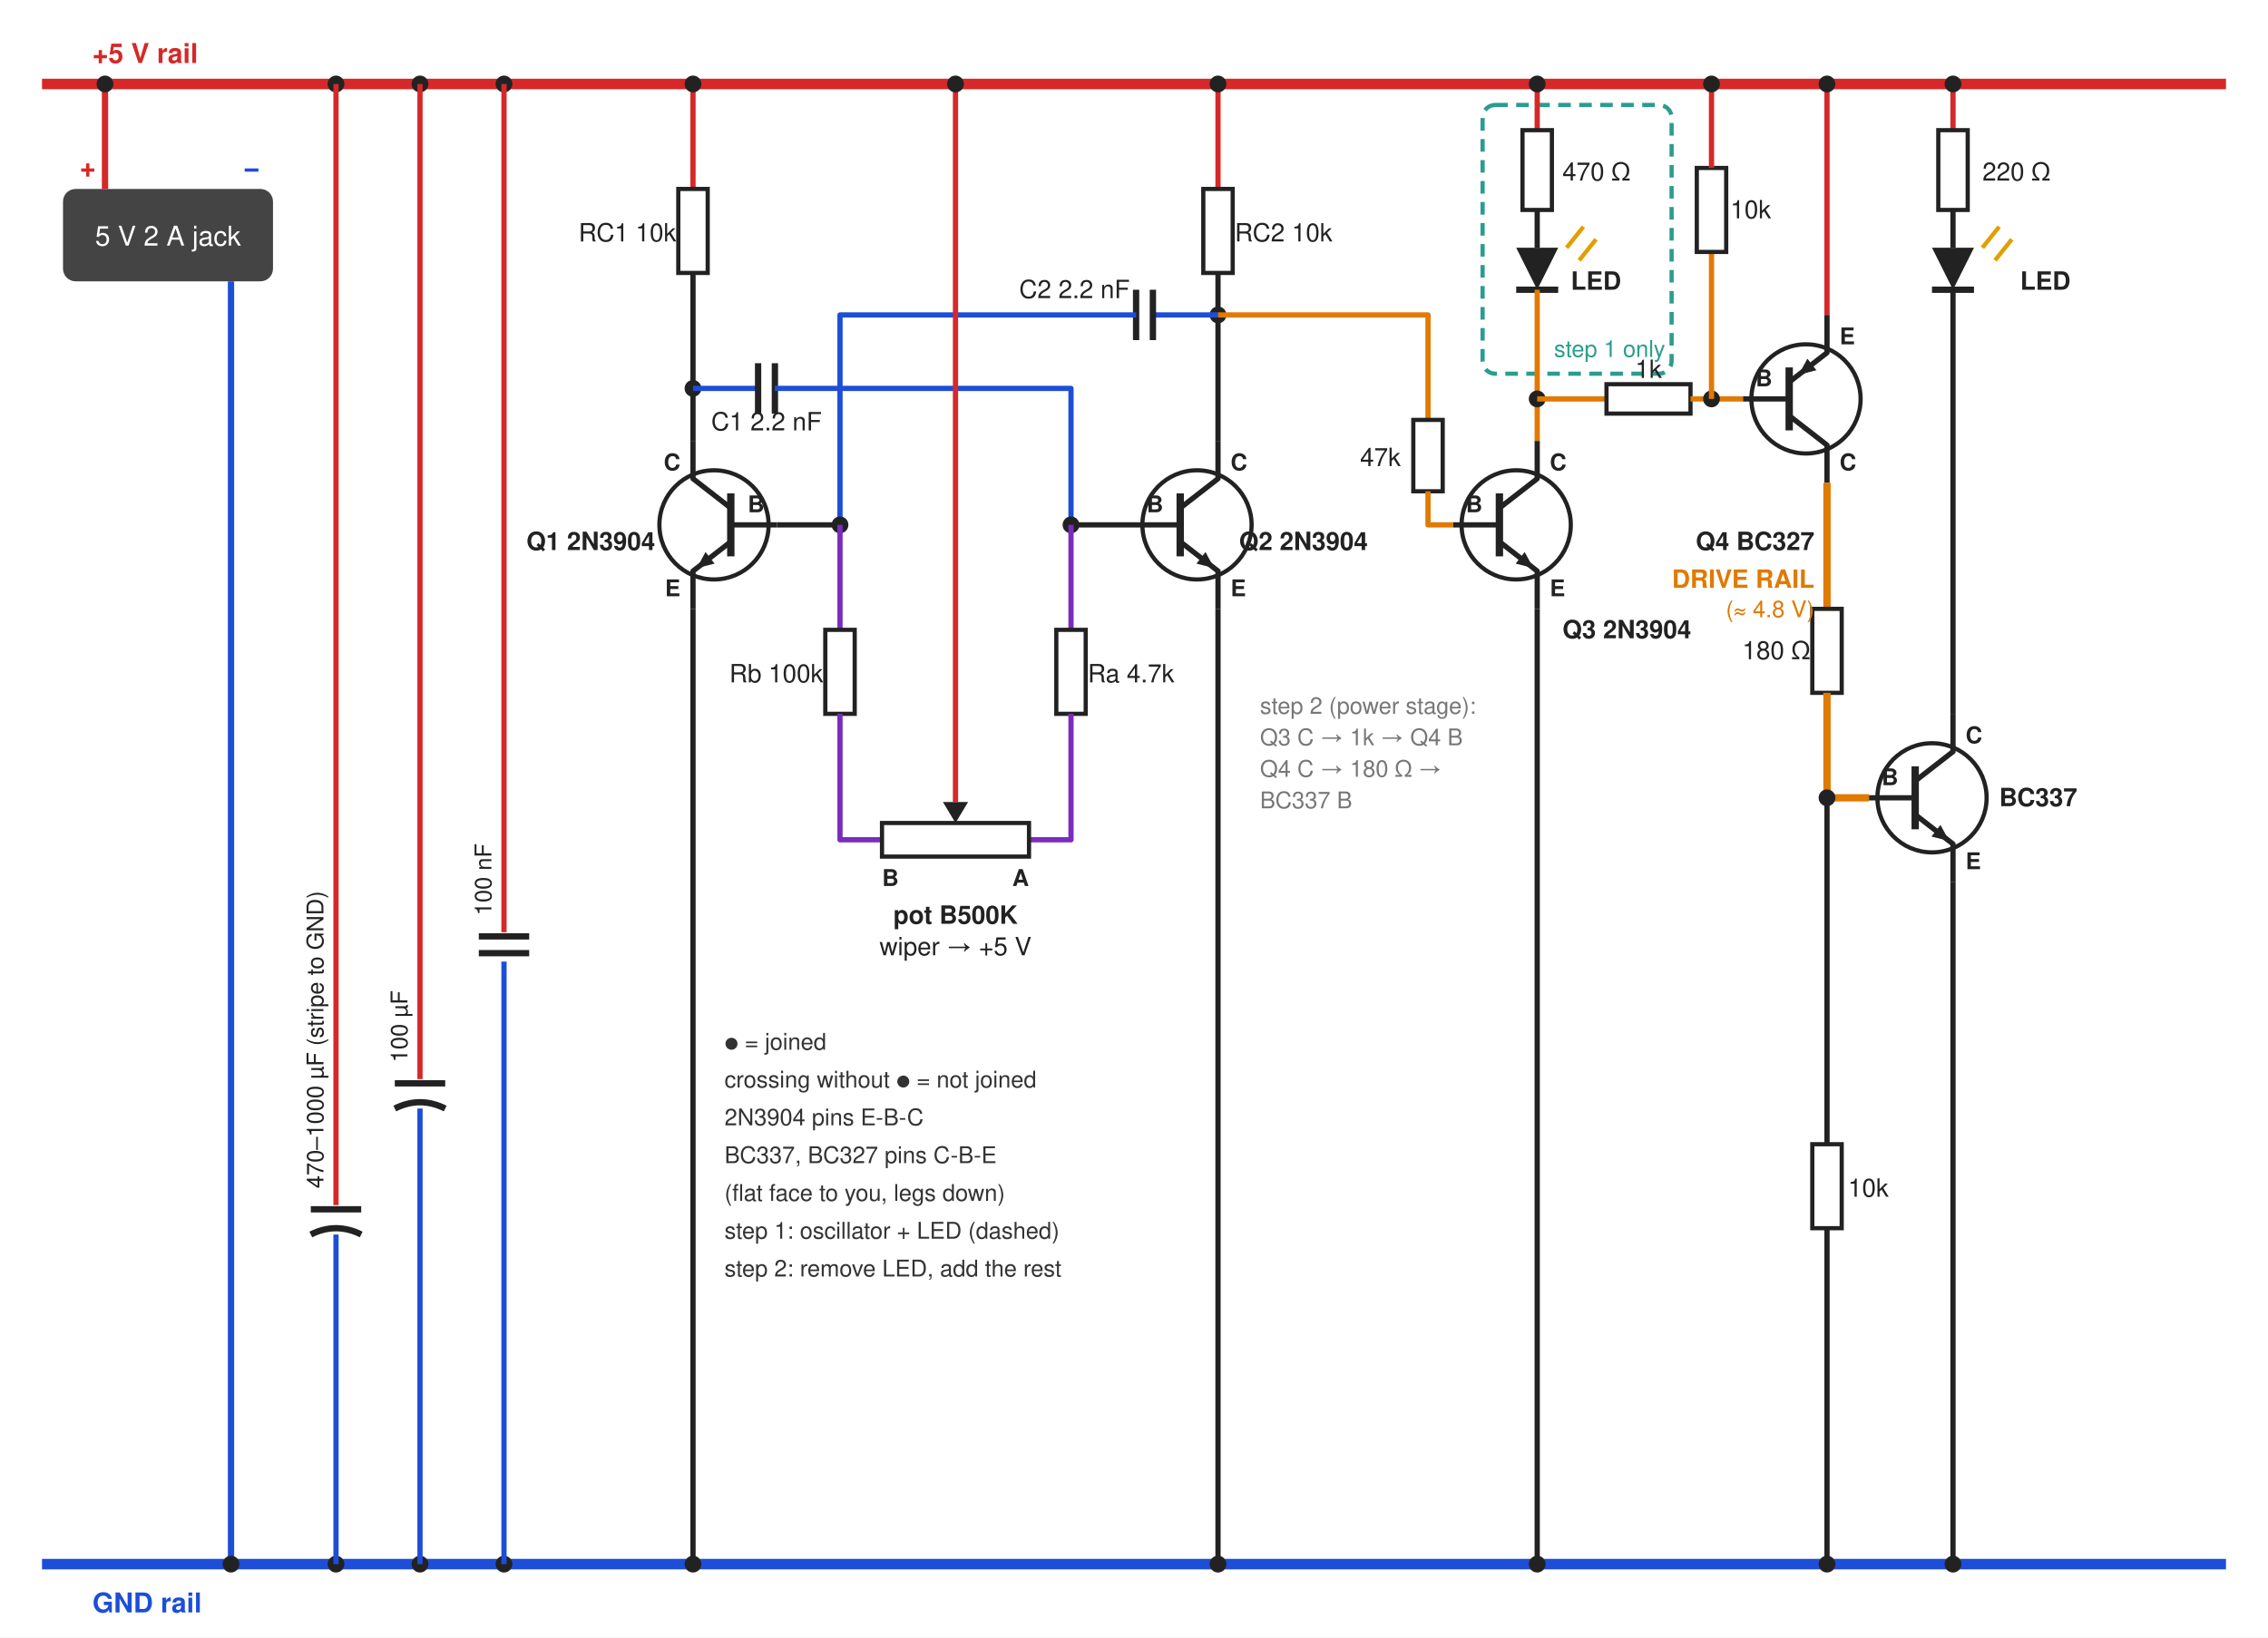
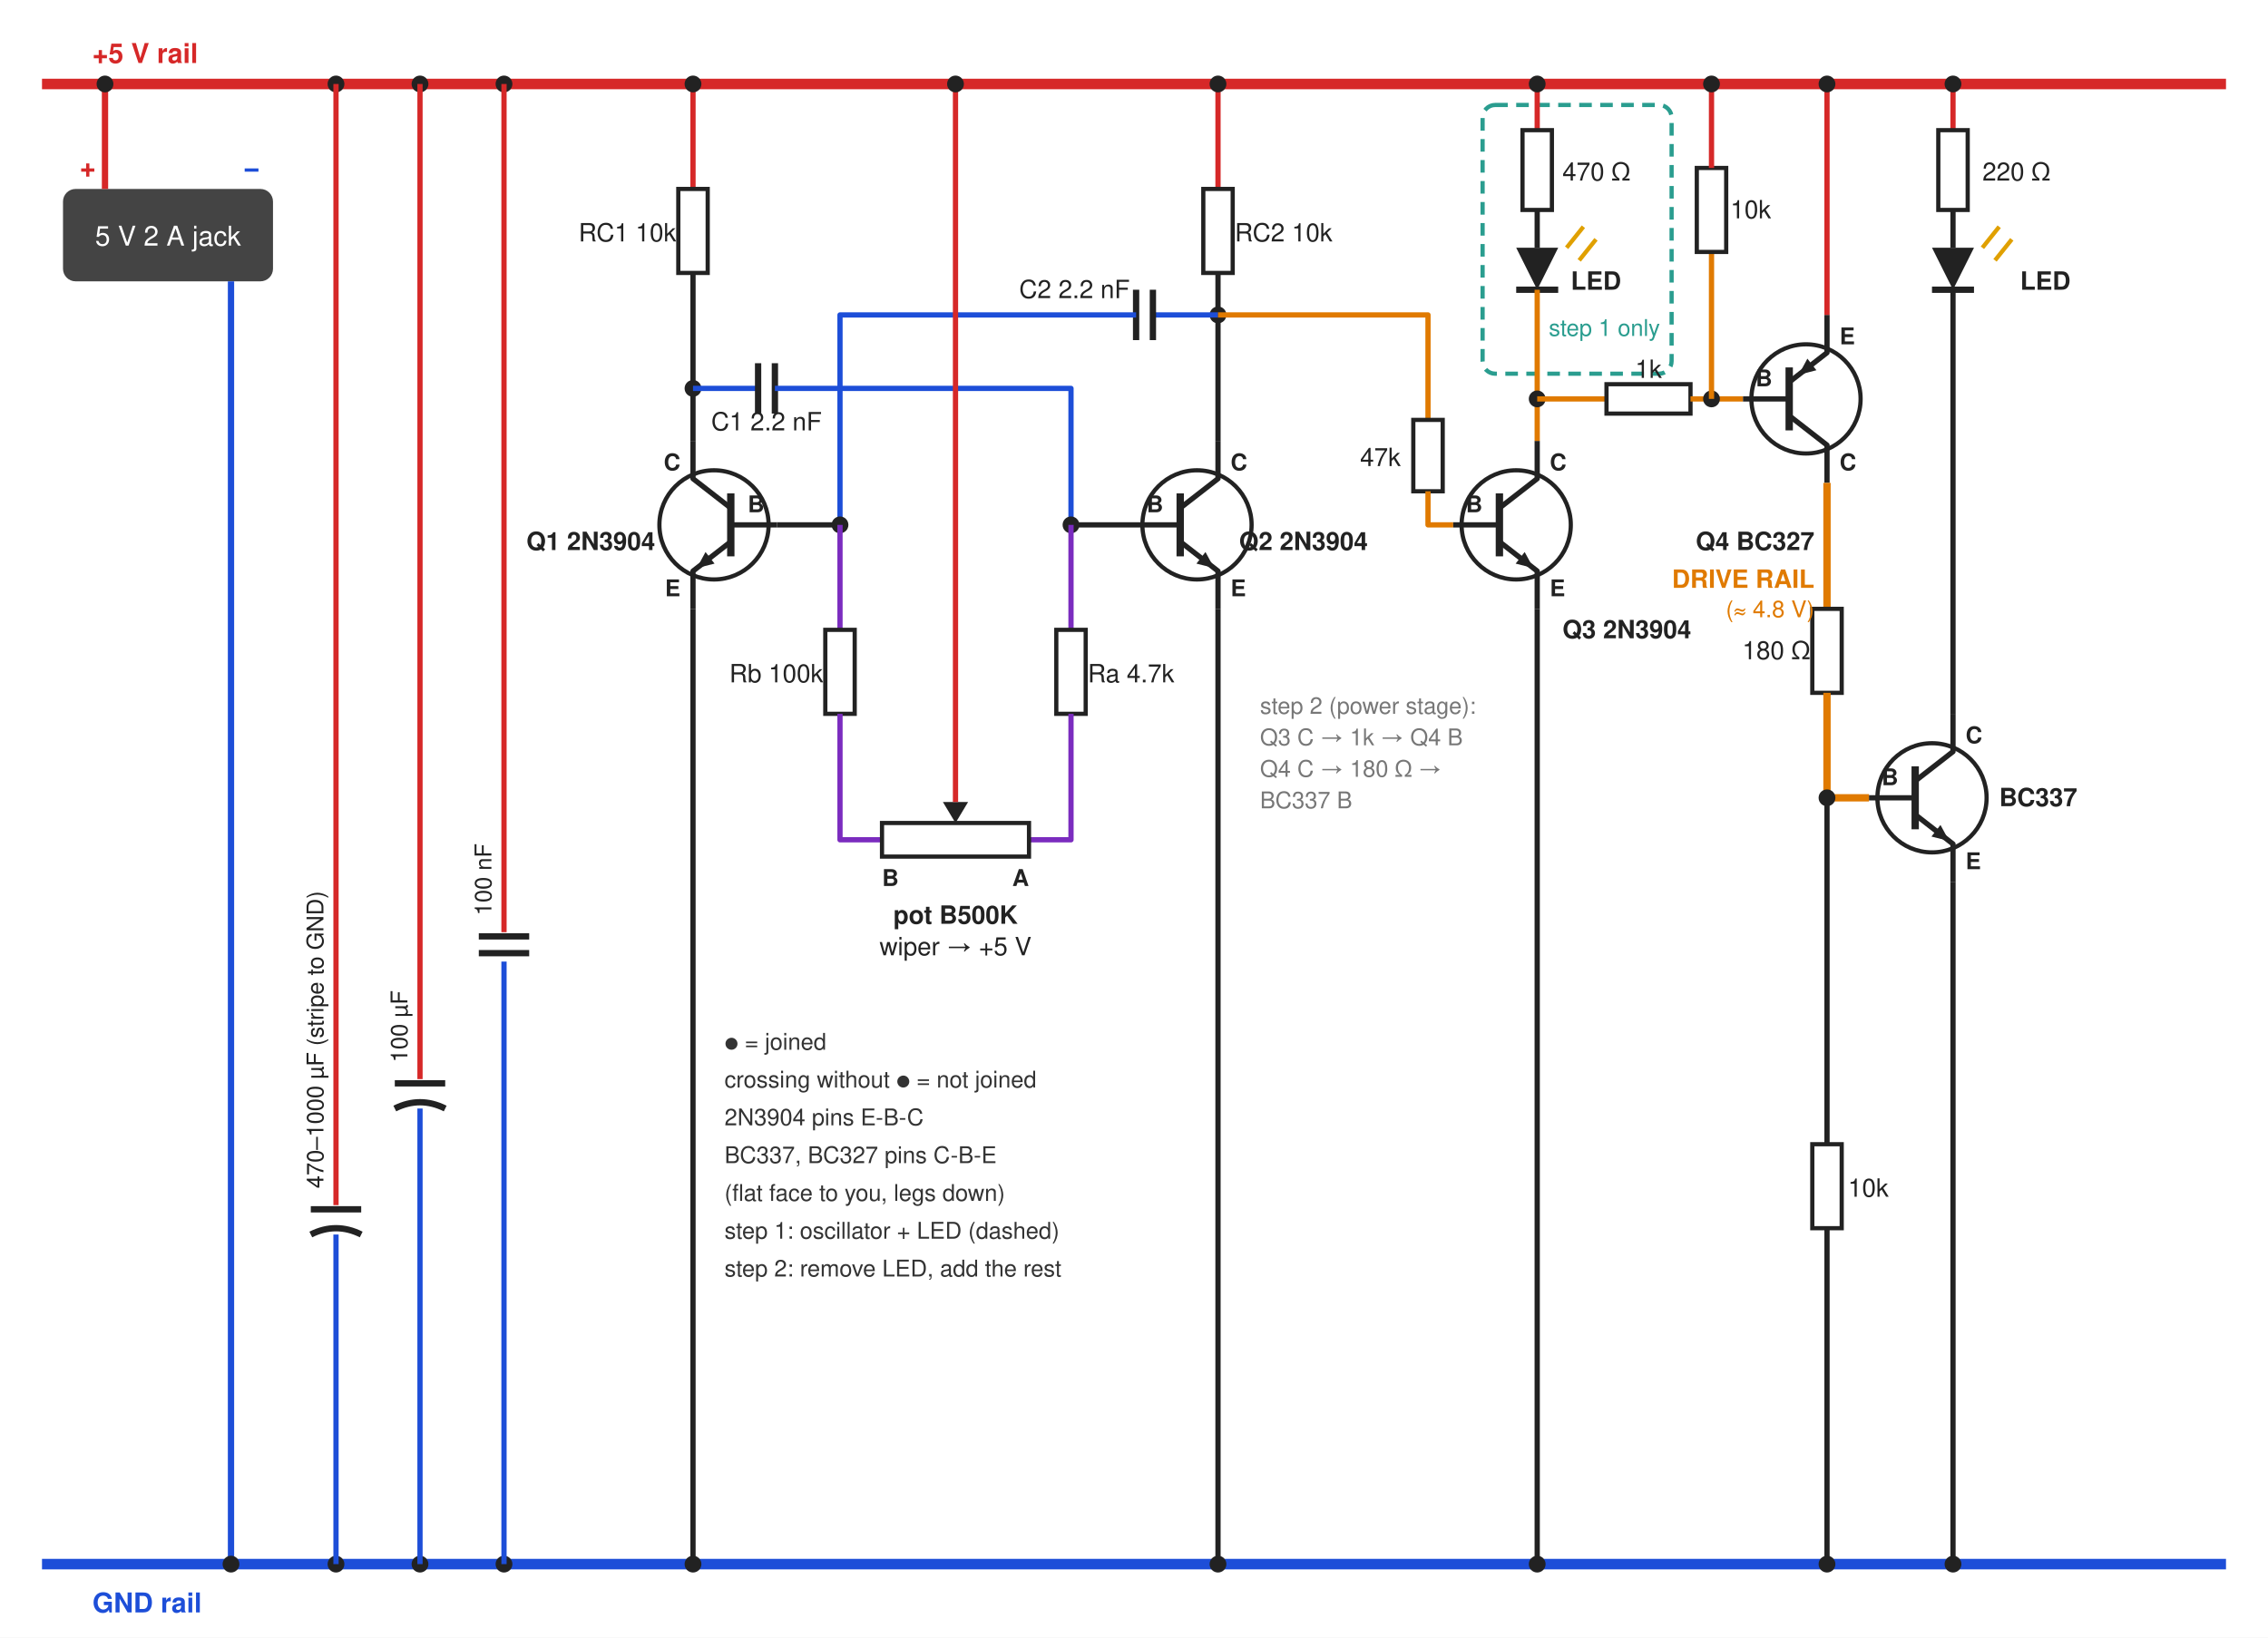
<svg xmlns="http://www.w3.org/2000/svg" viewBox="0 0 1080 780" font-family="Segoe UI, Helvetica, Arial, sans-serif" font-size="13">
  <rect width="1080" height="780" fill="#ffffff" />
  <defs>
    <g id="gnd" stroke="#222" stroke-width="2.5">
      <line x1="-10" y1="0" x2="10" y2="0" />
      <line x1="-6" y1="4" x2="6" y2="4" />
      <line x1="-2" y1="8" x2="2" y2="8" />
    </g>
  </defs>
  <path d="M20 40 L1060 40" stroke="#d62828" stroke-width="5" fill="none" stroke-linejoin="round" />
  <path d="M20 745 L1060 745" stroke="#1d4ed8" stroke-width="5" fill="none" stroke-linejoin="round" />
  <text x="44" y="30" text-anchor="start" font-size="13" font-weight="bold" fill="#d62828">+5 V rail</text>
  <text x="44" y="768" text-anchor="start" font-size="13" font-weight="bold" fill="#1d4ed8">GND rail</text>
  <rect x="30" y="90" width="100" height="44" rx="6" fill="#444" />
  <text x="80" y="117" text-anchor="middle" font-size="13" fill="#fff">5 V 2 A jack</text>
  <path d="M50 90 L50 40" stroke="#d62828" stroke-width="3" fill="none" stroke-linejoin="round" />
  <circle cx="50" cy="40" r="4" fill="#222" />
  <path d="M110 134 L110 745" stroke="#1d4ed8" stroke-width="3" fill="none" stroke-linejoin="round" />
  <circle cx="110" cy="745" r="4" fill="#222" />
  <text x="38" y="84" text-anchor="start" font-size="13" font-weight="bold" fill="#d62828">+</text>
  <text x="116" y="84" text-anchor="start" font-size="13" font-weight="bold" fill="#1d4ed8">−</text>
  <circle cx="160" cy="40" r="4" fill="#222" />
  <circle cx="160" cy="745" r="4" fill="#222" />
  <path d="M160 40 L160 574" stroke="#d62828" stroke-width="2.5" fill="none" stroke-linejoin="round" />
  <g stroke="#222" stroke-width="3" fill="none">
    <line x1="148" y1="576" x2="172" y2="576" />
    <path d="M148 588 Q160 582 172 588" />
  </g>
  <path d="M160 588 L160 745" stroke="#1d4ed8" stroke-width="2.5" fill="none" stroke-linejoin="round" />
  <text x="154" y="566" text-anchor="start" font-size="11" fill="#222" transform="rotate(-90 154 566)">470–1000 µF (stripe to GND)</text>
  <circle cx="200" cy="40" r="4" fill="#222" />
  <circle cx="200" cy="745" r="4" fill="#222" />
  <path d="M200 40 L200 514" stroke="#d62828" stroke-width="2.5" fill="none" stroke-linejoin="round" />
  <g stroke="#222" stroke-width="3" fill="none">
    <line x1="188" y1="516" x2="212" y2="516" />
    <path d="M188 528 Q200 522 212 528" />
  </g>
  <path d="M200 528 L200 745" stroke="#1d4ed8" stroke-width="2.5" fill="none" stroke-linejoin="round" />
  <text x="194" y="506" text-anchor="start" font-size="11" fill="#222" transform="rotate(-90 194 506)">100 µF</text>
  <circle cx="240" cy="40" r="4" fill="#222" />
  <circle cx="240" cy="745" r="4" fill="#222" />
  <path d="M240 40 L240 444" stroke="#d62828" stroke-width="2.5" fill="none" stroke-linejoin="round" />
  <g stroke="#222" stroke-width="3">
    <line x1="228" y1="446" x2="252" y2="446" />
    <line x1="228" y1="454" x2="252" y2="454" />
  </g>
  <path d="M240 458 L240 745" stroke="#1d4ed8" stroke-width="2.5" fill="none" stroke-linejoin="round" />
  <text x="234" y="436" text-anchor="start" font-size="11" fill="#222" transform="rotate(-90 234 436)">100 nF</text>
  <circle cx="340" cy="250" r="26" fill="none" stroke="#222" stroke-width="2" />
  <g stroke="#222" stroke-width="2.5" fill="none" stroke-linejoin="round">
    <line x1="370" y1="250" x2="348" y2="250" />
    <path d="M348 242 L330 228 L330 210" />
    <path d="M348 258 L330 272 L330 290" />
  </g>
  <line x1="348" y1="235" x2="348" y2="265" stroke="#222" stroke-width="3.5" />
  <polygon points="331.8,270.6 335.966,262.926 340.264,268.451" fill="#222" />
  <text x="324" y="224" text-anchor="end" font-size="11" font-weight="bold" fill="#222">C</text>
  <text x="324" y="284" text-anchor="end" font-size="11" font-weight="bold" fill="#222">E</text>
  <text x="364" y="244" text-anchor="end" font-size="11" font-weight="bold" fill="#222">B</text>
  <circle cx="570" cy="250" r="26" fill="none" stroke="#222" stroke-width="2" />
  <g stroke="#222" stroke-width="2.5" fill="none" stroke-linejoin="round">
    <line x1="540" y1="250" x2="562" y2="250" />
    <path d="M562 242 L580 228 L580 210" />
    <path d="M562 258 L580 272 L580 290" />
  </g>
  <line x1="562" y1="235" x2="562" y2="265" stroke="#222" stroke-width="3.5" />
  <polygon points="578.2,270.6 569.736,268.451 574.034,262.926" fill="#222" />
  <text x="586" y="224" text-anchor="start" font-size="11" font-weight="bold" fill="#222">C</text>
  <text x="586" y="284" text-anchor="start" font-size="11" font-weight="bold" fill="#222">E</text>
  <text x="546" y="244" text-anchor="start" font-size="11" font-weight="bold" fill="#222">B</text>
  <text x="312" y="262" text-anchor="end" font-size="12" font-weight="bold" fill="#222">Q1 2N3904</text>
  <text x="590" y="262" text-anchor="start" font-size="12" font-weight="bold" fill="#222">Q2 2N3904</text>
  <path d="M330 40 L330 90" stroke="#d62828" stroke-width="2.5" fill="none" stroke-linejoin="round" />
  <rect x="323" y="90" width="14" height="40" fill="#fff" stroke="#222" stroke-width="2" />
  <path d="M330 130 L330 210" stroke="#222" stroke-width="2.5" fill="none" stroke-linejoin="round" />
  <circle cx="330" cy="40" r="4" fill="#222" />
  <text x="322" y="115" text-anchor="end" font-size="12" fill="#222">RC1 10k</text>
  <path d="M580 40 L580 90" stroke="#d62828" stroke-width="2.5" fill="none" stroke-linejoin="round" />
  <rect x="573" y="90" width="14" height="40" fill="#fff" stroke="#222" stroke-width="2" />
  <path d="M580 130 L580 210" stroke="#222" stroke-width="2.5" fill="none" stroke-linejoin="round" />
  <circle cx="580" cy="40" r="4" fill="#222" />
  <text x="588" y="115" text-anchor="start" font-size="12" fill="#222">RC2 10k</text>
  <circle cx="330" cy="185" r="4" fill="#222" />
  <circle cx="580" cy="150" r="4" fill="#222" />
  <path d="M330 185 L361 185" stroke="#1d4ed8" stroke-width="2.5" fill="none" stroke-linejoin="round" />
  <g stroke="#222" stroke-width="3">
    <line x1="361" y1="173" x2="361" y2="197" />
    <line x1="369" y1="173" x2="369" y2="197" />
  </g>
  <path d="M369 185 L510 185 L510 250" stroke="#1d4ed8" stroke-width="2.5" fill="none" stroke-linejoin="round" />
  <text x="365" y="205" text-anchor="middle" font-size="12" fill="#222">C1 2.2 nF</text>
  <path d="M580 150 L549 150" stroke="#1d4ed8" stroke-width="2.5" fill="none" stroke-linejoin="round" />
  <g stroke="#222" stroke-width="3">
    <line x1="541" y1="138" x2="541" y2="162" />
    <line x1="549" y1="138" x2="549" y2="162" />
  </g>
  <path d="M541 150 L400 150 L400 250" stroke="#1d4ed8" stroke-width="2.5" fill="none" stroke-linejoin="round" />
  <text x="538" y="142" text-anchor="end" font-size="12" fill="#222">C2 2.2 nF</text>
  <path d="M370 250 L400 250" stroke="#222" stroke-width="2.5" fill="none" stroke-linejoin="round" />
  <path d="M510 250 L540 250" stroke="#222" stroke-width="2.5" fill="none" stroke-linejoin="round" />
  <circle cx="400" cy="250" r="4" fill="#222" />
  <circle cx="510" cy="250" r="4" fill="#222" />
  <path d="M330 290 L330 745" stroke="#222" stroke-width="2.5" fill="none" stroke-linejoin="round" />
  <circle cx="330" cy="745" r="4" fill="#222" />
  <path d="M580 290 L580 745" stroke="#222" stroke-width="2.5" fill="none" stroke-linejoin="round" />
  <circle cx="580" cy="745" r="4" fill="#222" />
  <path d="M400 250 L400 300" stroke="#7b2cbf" stroke-width="2.5" fill="none" stroke-linejoin="round" />
  <rect x="393" y="300" width="14" height="40" fill="#fff" stroke="#222" stroke-width="2" />
  <path d="M400 340 L400 400 L420 400" stroke="#7b2cbf" stroke-width="2.5" fill="none" stroke-linejoin="round" />
  <text x="392" y="325" text-anchor="end" font-size="12" fill="#222">Rb 100k</text>
  <path d="M510 250 L510 300" stroke="#7b2cbf" stroke-width="2.5" fill="none" stroke-linejoin="round" />
  <rect x="503" y="300" width="14" height="40" fill="#fff" stroke="#222" stroke-width="2" />
  <path d="M510 340 L510 400 L490 400" stroke="#7b2cbf" stroke-width="2.5" fill="none" stroke-linejoin="round" />
  <text x="518" y="325" text-anchor="start" font-size="12" fill="#222">Ra 4.7k</text>
  <rect x="420" y="392" width="70" height="16" fill="#fff" stroke="#222" stroke-width="2" />
  <polygon points="455,392 449,382 461,382" fill="#222" />
  <path d="M455 382 L455 40" stroke="#d62828" stroke-width="2.5" fill="none" stroke-linejoin="round" />
  <circle cx="455" cy="40" r="4" fill="#222" />
  <text x="424" y="422" text-anchor="middle" font-size="11" font-weight="bold" fill="#222">B</text>
  <text x="486" y="422" text-anchor="middle" font-size="11" font-weight="bold" fill="#222">A</text>
  <text x="455" y="440" text-anchor="middle" font-size="12" font-weight="bold" fill="#222">pot B500K</text>
  <text x="455" y="455" text-anchor="middle" font-size="12" fill="#222">wiper → +5 V</text>
  <path d="M580 150 L680 150 L680 200" stroke="#e07a00" stroke-width="2.5" fill="none" stroke-linejoin="round" />
  <rect x="673" y="200" width="14" height="34" fill="#fff" stroke="#222" stroke-width="2" />
  <text x="667" y="222" text-anchor="end" font-size="12" fill="#222">47k</text>
  <path d="M680 234 L680 250 L692 250" stroke="#e07a00" stroke-width="2.5" fill="none" stroke-linejoin="round" />
  <circle cx="722" cy="250" r="26" fill="none" stroke="#222" stroke-width="2" />
  <g stroke="#222" stroke-width="2.5" fill="none" stroke-linejoin="round">
    <line x1="692" y1="250" x2="714" y2="250" />
    <path d="M714 242 L732 228 L732 210" />
    <path d="M714 258 L732 272 L732 290" />
  </g>
  <line x1="714" y1="235" x2="714" y2="265" stroke="#222" stroke-width="3.5" />
  <polygon points="730.2,270.6 721.736,268.451 726.034,262.926" fill="#222" />
  <text x="738" y="224" text-anchor="start" font-size="11" font-weight="bold" fill="#222">C</text>
  <text x="738" y="284" text-anchor="start" font-size="11" font-weight="bold" fill="#222">E</text>
  <text x="698" y="244" text-anchor="start" font-size="11" font-weight="bold" fill="#222">B</text>
  <text x="744" y="304" text-anchor="start" font-size="12" font-weight="bold" fill="#222">Q3 2N3904</text>
  <path d="M732 290 L732 745" stroke="#222" stroke-width="2.5" fill="none" stroke-linejoin="round" />
  <circle cx="732" cy="745" r="4" fill="#222" />
  <path d="M732 210 L732 190" stroke="#e07a00" stroke-width="2.5" fill="none" stroke-linejoin="round" />
  <rect x="706" y="50" width="90" height="128" rx="6" fill="none" stroke="#2a9d8f" stroke-width="2" stroke-dasharray="6 4" />
  <path d="M732 40 L732 62" stroke="#d62828" stroke-width="2.5" fill="none" stroke-linejoin="round" />
  <circle cx="732" cy="40" r="4" fill="#222" />
  <rect x="725" y="62" width="14" height="38" fill="#fff" stroke="#222" stroke-width="2" />
  <path d="M732 100 L732 118" stroke="#222" stroke-width="2.5" fill="none" stroke-linejoin="round" />
  <polygon points="722,118 742,118 732,138" fill="#222" />
  <line x1="722" y1="138" x2="742" y2="138" stroke="#222" stroke-width="3" />
  <path d="M746 118 L754 108 M752 124 L760 114" stroke="#e0a000" stroke-width="2" />
  <path d="M732 138 L732 190" stroke="#e07a00" stroke-width="2.5" fill="none" stroke-linejoin="round" />
  <text x="744" y="86" text-anchor="start" font-size="12" fill="#222">470 Ω</text>
  <text x="748" y="138" text-anchor="start" font-size="12" font-weight="bold" fill="#222">LED</text>
-   <text x="740" y="170" text-anchor="start" font-size="11" fill="#2a9d8f">step 1 only</text>
+   <text x="764" y="160" text-anchor="middle" font-size="11" fill="#2a9d8f">step 1 only</text>
  <circle cx="732" cy="190" r="4" fill="#222" />
  <path d="M732 190 L765 190" stroke="#e07a00" stroke-width="2.5" fill="none" stroke-linejoin="round" />
  <rect x="765" y="183" width="40" height="14" fill="#fff" stroke="#222" stroke-width="2" />
  <text x="785" y="180" text-anchor="middle" font-size="12" fill="#222">1k</text>
  <path d="M805 190 L830 190" stroke="#e07a00" stroke-width="2.5" fill="none" stroke-linejoin="round" />
  <circle cx="815" cy="190" r="4" fill="#222" />
  <path d="M815 190 L815 120" stroke="#e07a00" stroke-width="2.5" fill="none" stroke-linejoin="round" />
  <rect x="808" y="80" width="14" height="40" fill="#fff" stroke="#222" stroke-width="2" />
  <path d="M815 80 L815 40" stroke="#d62828" stroke-width="2.5" fill="none" stroke-linejoin="round" />
  <circle cx="815" cy="40" r="4" fill="#222" />
  <text x="824" y="104" text-anchor="start" font-size="12" fill="#222">10k</text>
  <circle cx="860" cy="190" r="26" fill="none" stroke="#222" stroke-width="2" />
  <g stroke="#222" stroke-width="2.5" fill="none" stroke-linejoin="round">
    <line x1="830" y1="190" x2="852" y2="190" />
    <path d="M852 182 L870 168 L870 150" />
    <path d="M852 198 L870 212 L870 230" />
  </g>
  <line x1="852" y1="175" x2="852" y2="205" stroke="#222" stroke-width="3.5" />
  <polygon points="856.5,178.5 860.666,170.826 864.964,176.351" fill="#222" />
  <text x="876" y="164" text-anchor="start" font-size="11" font-weight="bold" fill="#222">E</text>
  <text x="876" y="224" text-anchor="start" font-size="11" font-weight="bold" fill="#222">C</text>
  <text x="836" y="184" text-anchor="start" font-size="11" font-weight="bold" fill="#222">B</text>
  <text x="864" y="262" text-anchor="end" font-size="12" font-weight="bold" fill="#222">Q4 BC327</text>
  <path d="M870 150 L870 40" stroke="#d62828" stroke-width="2.5" fill="none" stroke-linejoin="round" />
  <circle cx="870" cy="40" r="4" fill="#222" />
  <path d="M870 230 L870 290" stroke="#e07a00" stroke-width="3.5" fill="none" stroke-linejoin="round" />
  <rect x="863" y="290" width="14" height="40" fill="#fff" stroke="#222" stroke-width="2" />
  <path d="M870 330 L870 380 L890 380" stroke="#e07a00" stroke-width="3.5" fill="none" stroke-linejoin="round" />
  <text x="864" y="280" text-anchor="end" font-size="12" font-weight="bold" fill="#e07a00">DRIVE RAIL</text>
  <text x="864" y="294" text-anchor="end" font-size="11" fill="#e07a00">(≈ 4.8 V)</text>
  <text x="862" y="314" text-anchor="end" font-size="12" fill="#222">180 Ω</text>
  <circle cx="870" cy="380" r="4" fill="#222" />
  <path d="M870 380 L870 545" stroke="#222" stroke-width="2.5" fill="none" stroke-linejoin="round" />
  <rect x="863" y="545" width="14" height="40" fill="#fff" stroke="#222" stroke-width="2" />
  <path d="M870 585 L870 745" stroke="#222" stroke-width="2.5" fill="none" stroke-linejoin="round" />
  <circle cx="870" cy="745" r="4" fill="#222" />
  <text x="880" y="570" text-anchor="start" font-size="12" fill="#222">10k</text>
  <circle cx="920" cy="380" r="26" fill="none" stroke="#222" stroke-width="2" />
  <g stroke="#222" stroke-width="2.5" fill="none" stroke-linejoin="round">
    <line x1="890" y1="380" x2="912" y2="380" />
    <path d="M912 372 L930 358 L930 340" />
    <path d="M912 388 L930 402 L930 420" />
  </g>
  <line x1="912" y1="365" x2="912" y2="395" stroke="#222" stroke-width="3.5" />
  <polygon points="928.2,400.6 919.736,398.451 924.034,392.926" fill="#222" />
  <text x="936" y="354" text-anchor="start" font-size="11" font-weight="bold" fill="#222">C</text>
  <text x="936" y="414" text-anchor="start" font-size="11" font-weight="bold" fill="#222">E</text>
  <text x="896" y="374" text-anchor="start" font-size="11" font-weight="bold" fill="#222">B</text>
  <text x="952" y="384" text-anchor="start" font-size="12" font-weight="bold" fill="#222">BC337</text>
  <path d="M930 40 L930 62" stroke="#d62828" stroke-width="2.5" fill="none" stroke-linejoin="round" />
  <circle cx="930" cy="40" r="4" fill="#222" />
  <rect x="923" y="62" width="14" height="38" fill="#fff" stroke="#222" stroke-width="2" />
  <path d="M930 100 L930 118" stroke="#222" stroke-width="2.5" fill="none" stroke-linejoin="round" />
  <polygon points="920,118 940,118 930,138" fill="#222" />
  <line x1="920" y1="138" x2="940" y2="138" stroke="#222" stroke-width="3" />
  <path d="M944 118 L952 108 M950 124 L958 114" stroke="#e0a000" stroke-width="2" />
  <path d="M930 138 L930 340" stroke="#222" stroke-width="2.5" fill="none" stroke-linejoin="round" />
  <text x="944" y="86" text-anchor="start" font-size="12" fill="#222">220 Ω</text>
  <text x="962" y="138" text-anchor="start" font-size="12" font-weight="bold" fill="#222">LED</text>
  <path d="M930 420 L930 745" stroke="#222" stroke-width="2.5" fill="none" stroke-linejoin="round" />
  <circle cx="930" cy="745" r="4" fill="#222" />
  <text x="600" y="340" text-anchor="start" font-size="11" fill="#777">step 2 (power stage):</text>
  <text x="600" y="355" text-anchor="start" font-size="11" fill="#777">Q3 C → 1k → Q4 B</text>
  <text x="600" y="370" text-anchor="start" font-size="11" fill="#777">Q4 C → 180 Ω →</text>
  <text x="600" y="385" text-anchor="start" font-size="11" fill="#777">BC337 B</text>
  <text x="345" y="500" text-anchor="start" font-size="11" fill="#333">● = joined</text>
  <text x="345" y="518" text-anchor="start" font-size="11" fill="#333">crossing without ● = not joined</text>
  <text x="345" y="536" text-anchor="start" font-size="11" fill="#333">2N3904 pins E-B-C</text>
  <text x="345" y="554" text-anchor="start" font-size="11" fill="#333">BC337, BC327 pins C-B-E</text>
  <text x="345" y="572" text-anchor="start" font-size="11" fill="#333">(flat face to you, legs down)</text>
  <text x="345" y="590" text-anchor="start" font-size="11" fill="#333">step 1: oscillator + LED (dashed)</text>
  <text x="345" y="608" text-anchor="start" font-size="11" fill="#333">step 2: remove LED, add the rest</text>
</svg>
